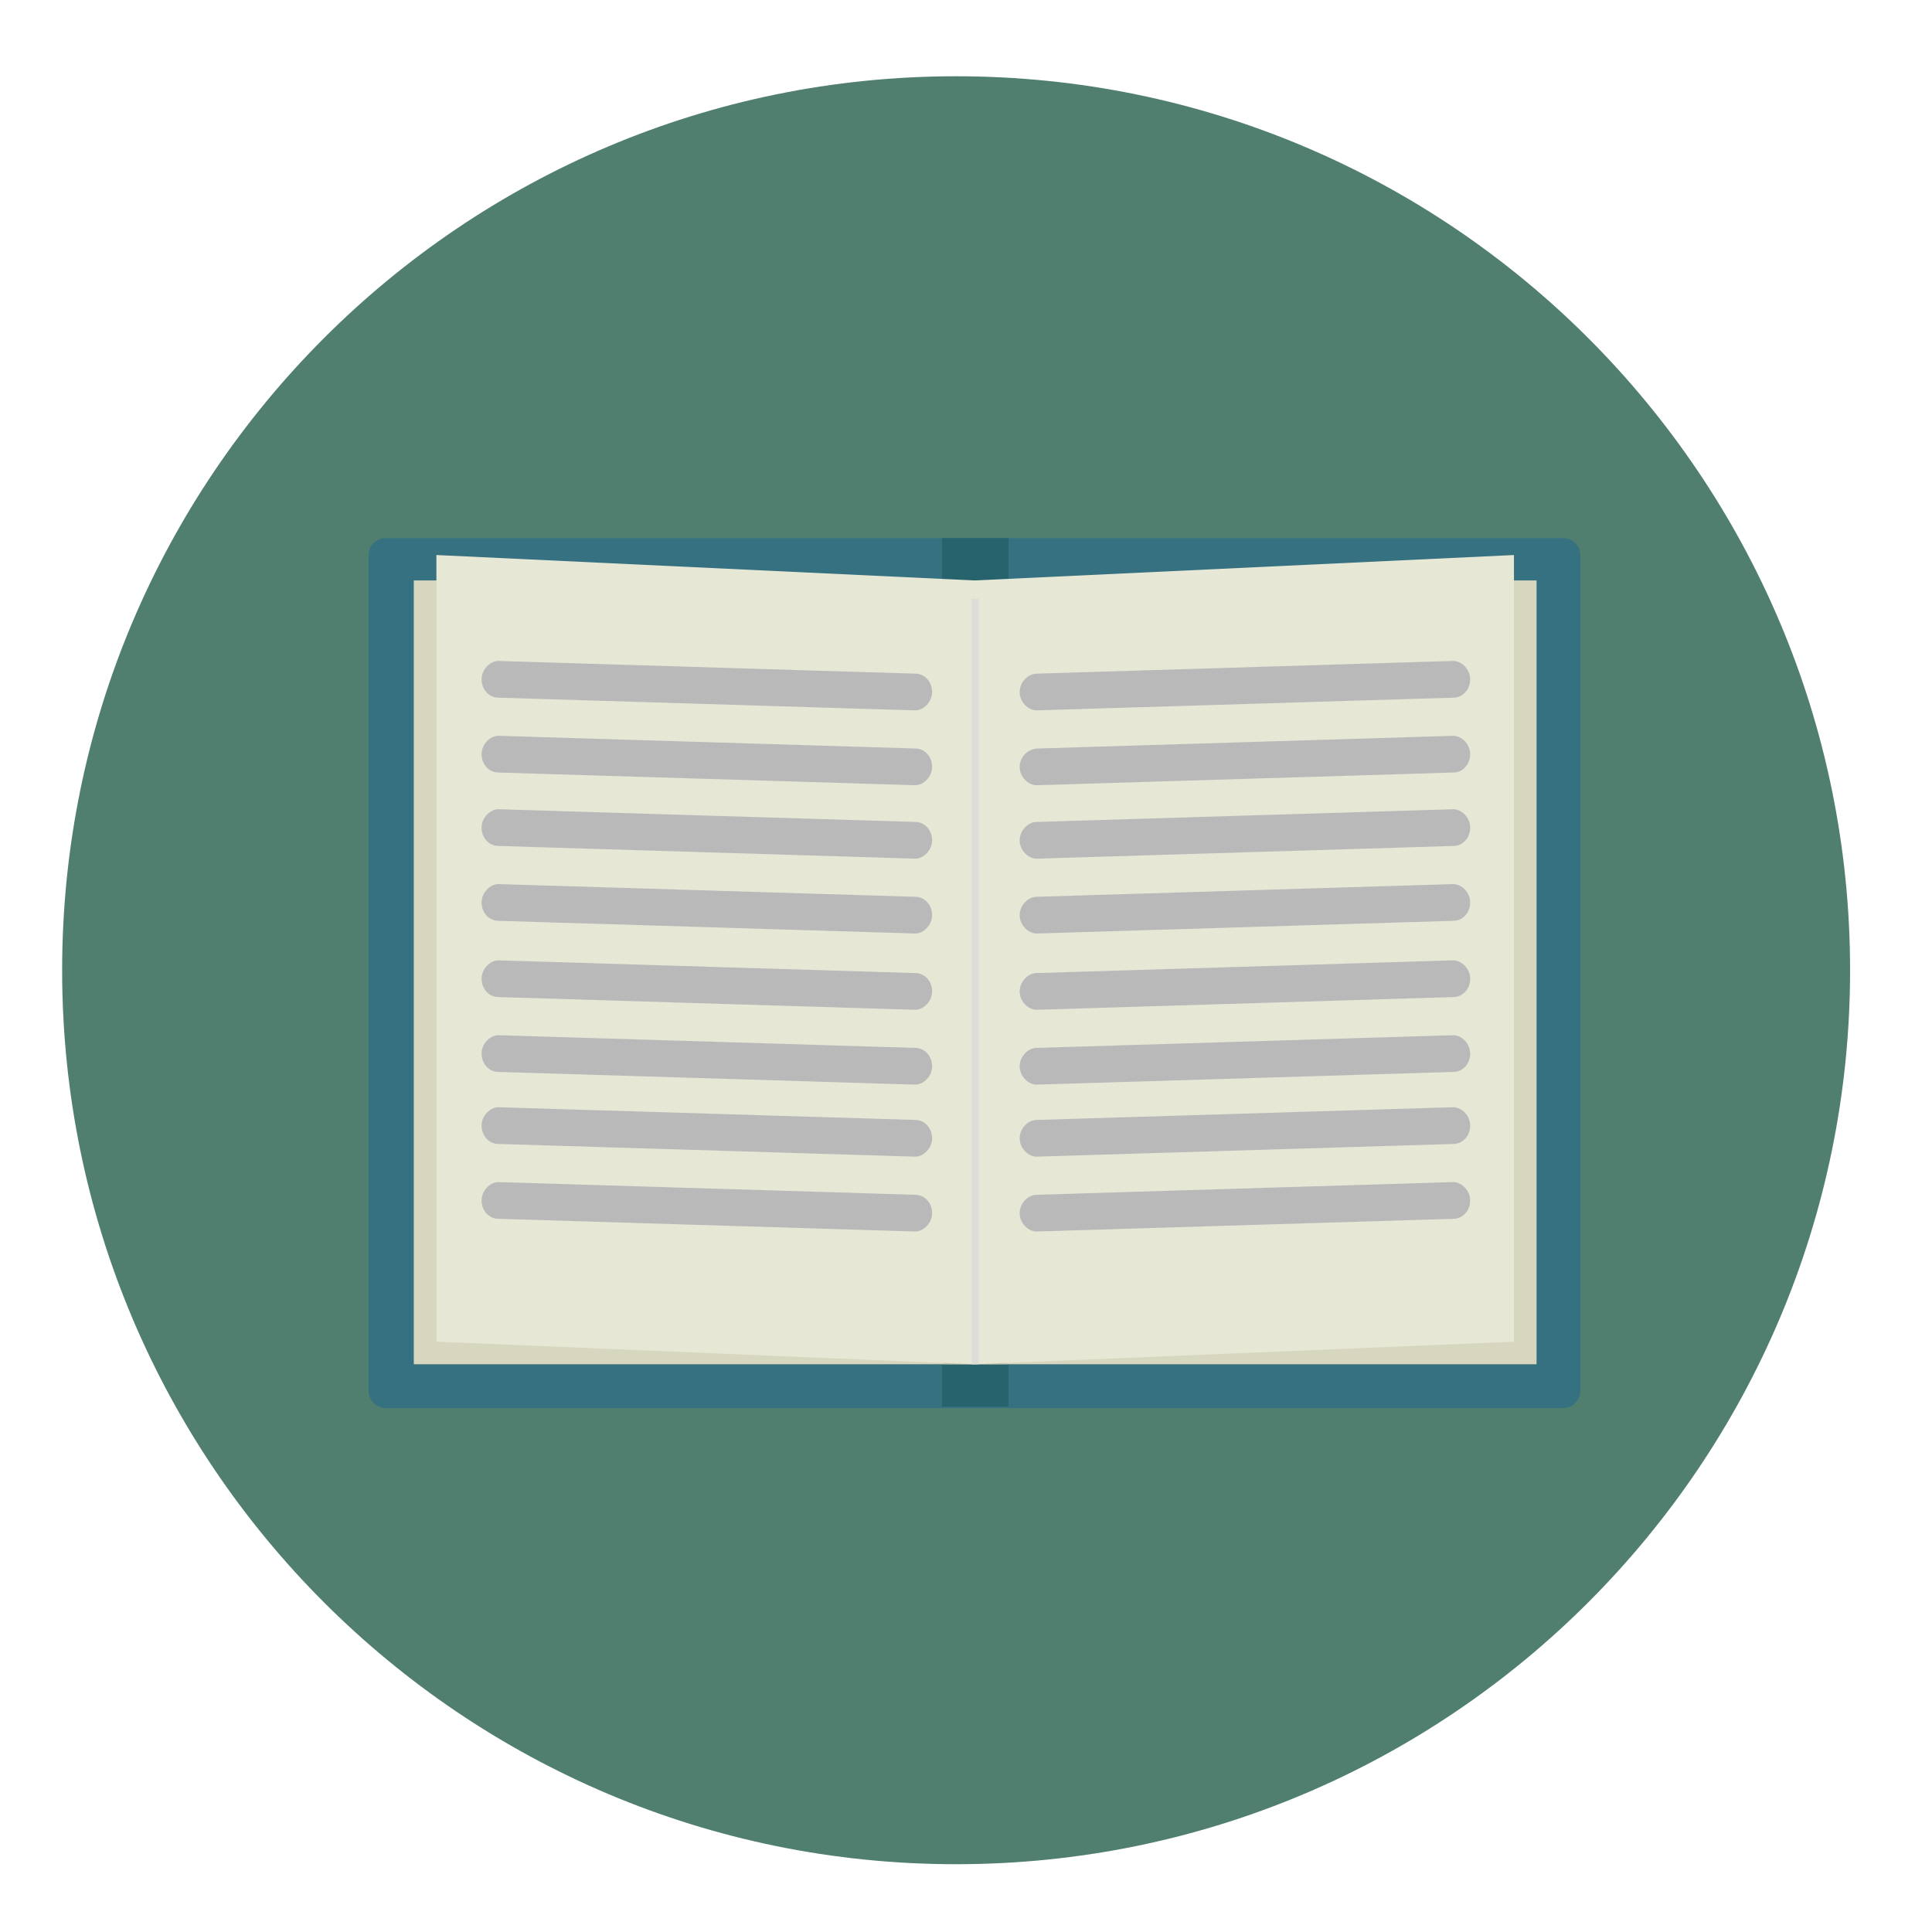
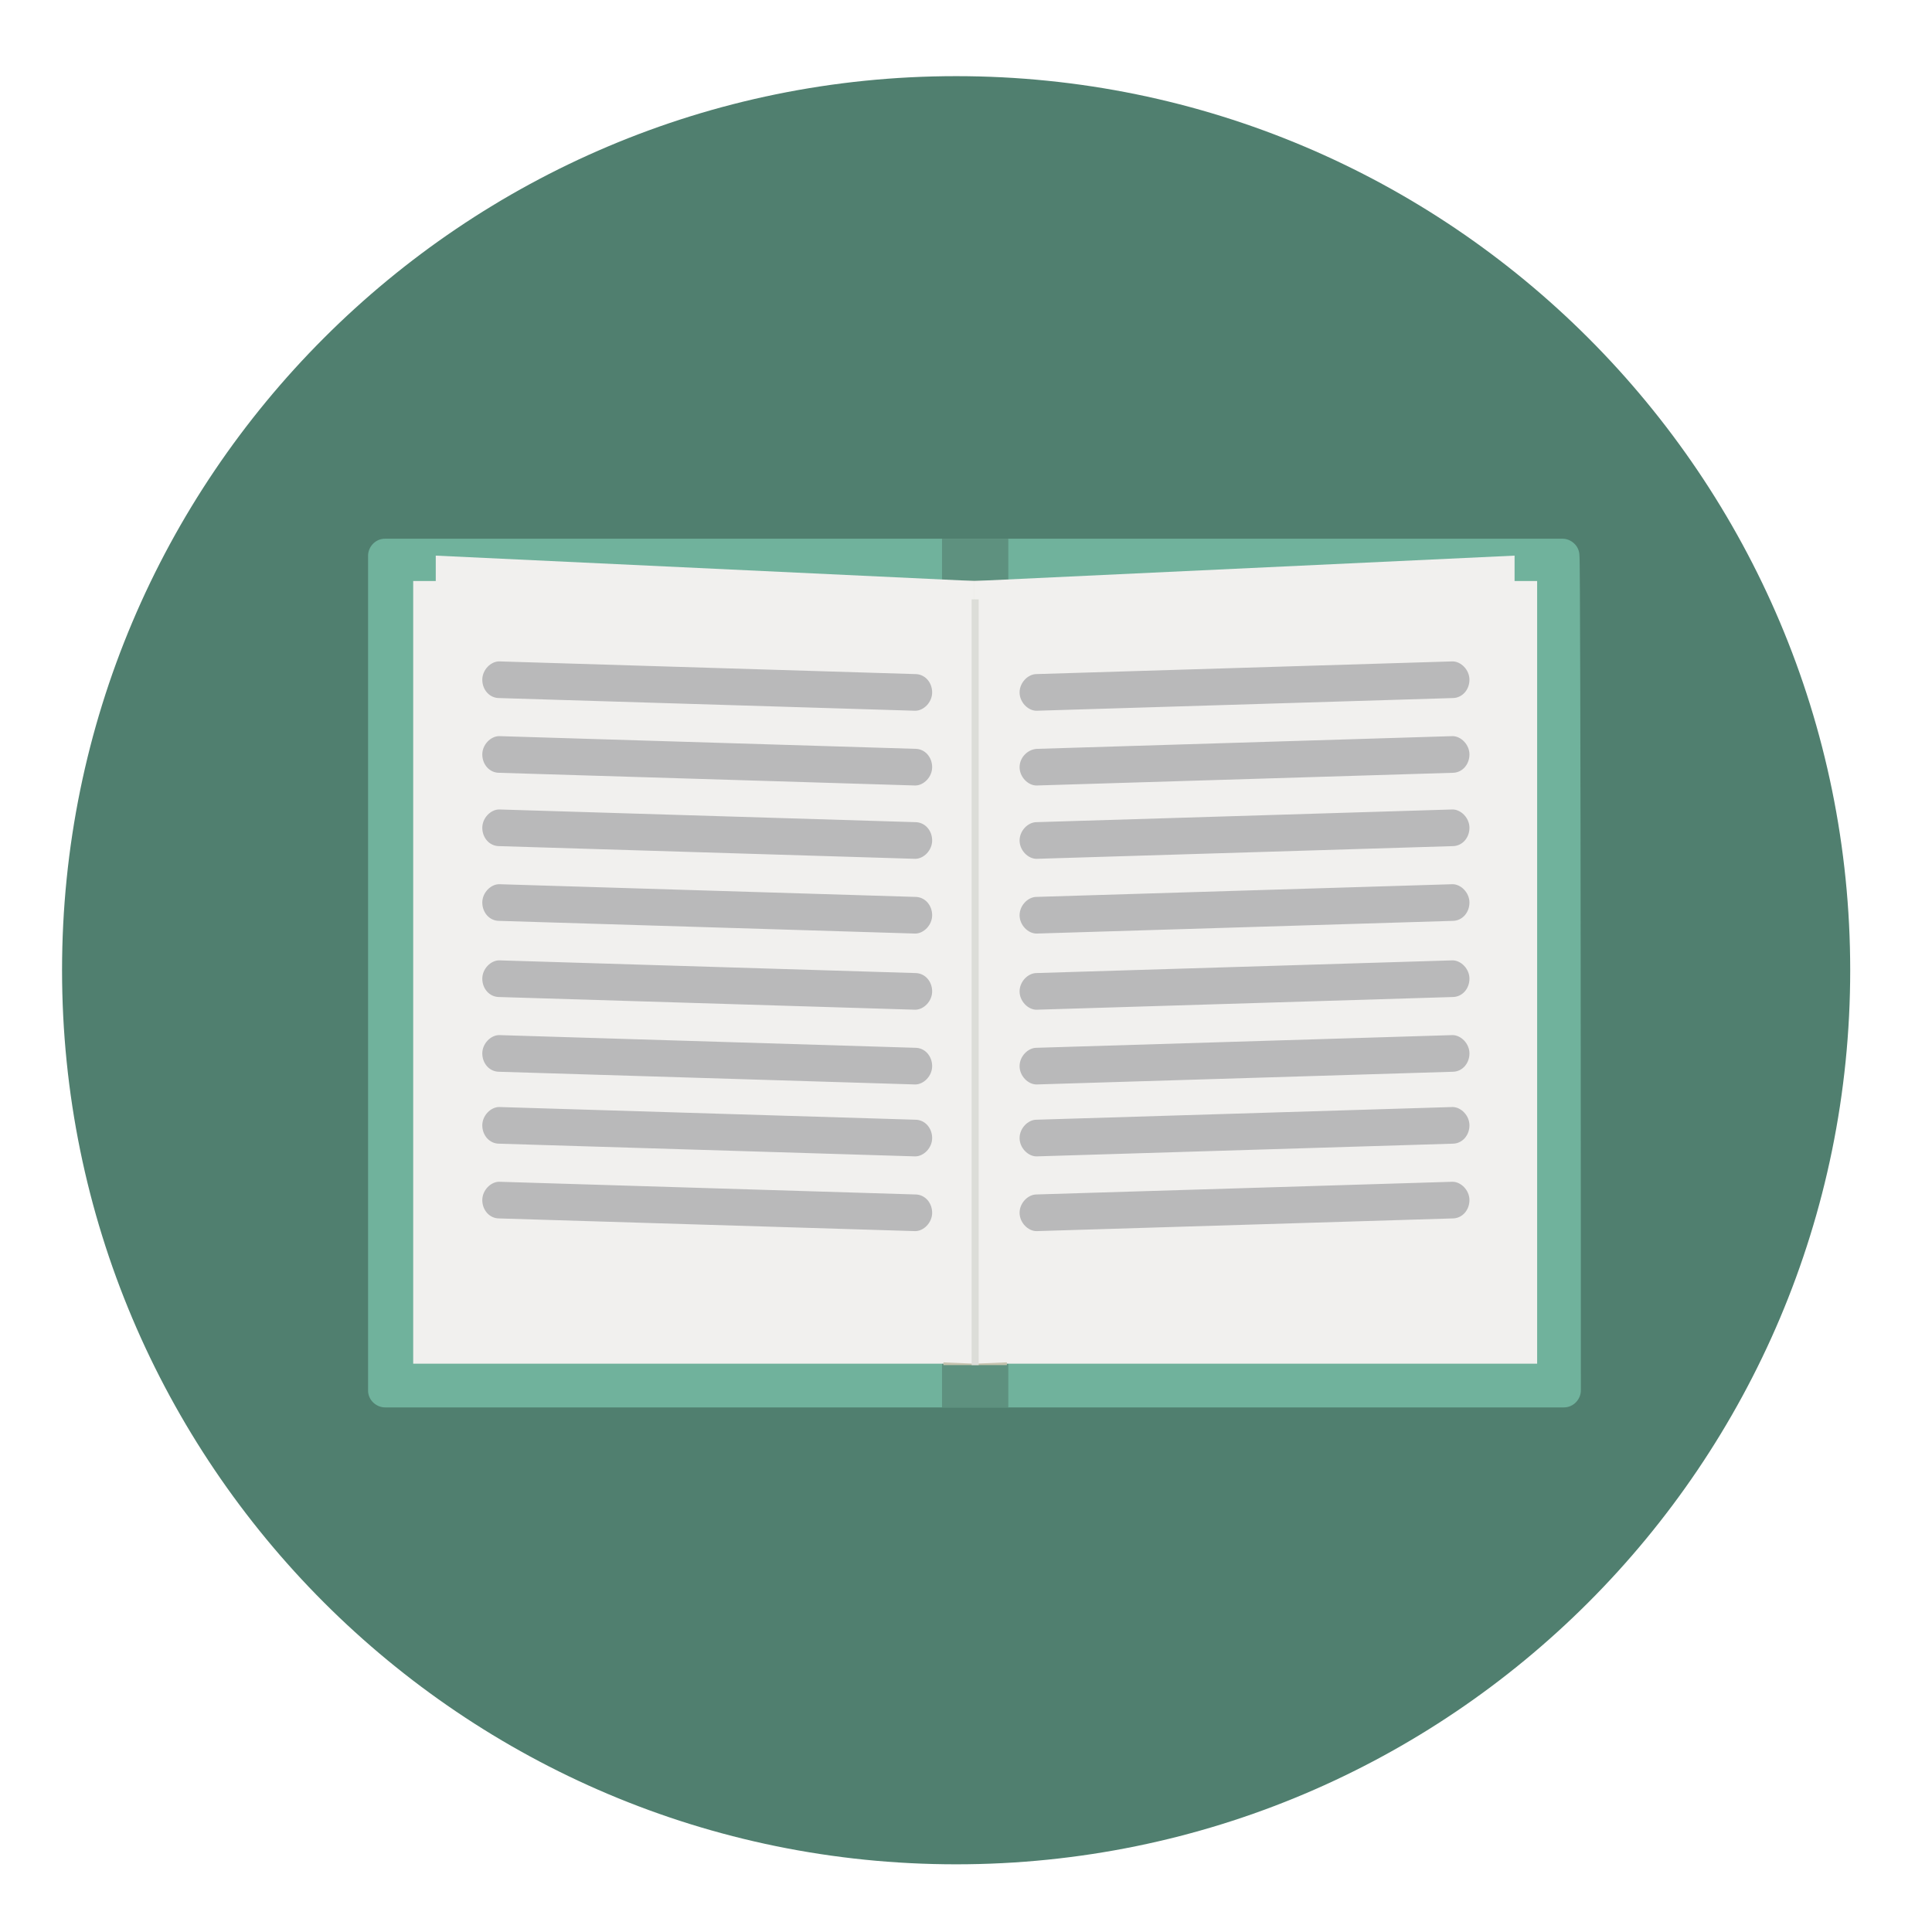
- <svg xmlns="http://www.w3.org/2000/svg" version="1.1" x="0px" y="0px" viewBox="0 0 136.8 136.8" enable-background="new 0 0 136.8 136.8" xml:space="preserve">
-   <g id="Layer_2" display="none">
-     <g display="inline">
-       <g>
-         <g>
-           <g>
-             <circle fill="#3289A3" cx="68.3" cy="68.5" r="63.5" />
-           </g>
-         </g>
-       </g>
-       <g>
-         <g>
-           <g>
-             <g>
-               <g>
-                 <path fill="#F5F5F5" d="M43.5,31.1c-2.4,0-4.3,1.9-4.3,4.3v68.5c0,2.4,1.9,4.3,4.3,4.3h49.2c2.4,0,4.3-1.9,4.3-4.3V51         L76.4,31.1H43.5z" />
-               </g>
-             </g>
-           </g>
-           <g>
-             <g>
-               <path fill="#E1E1E1" d="M97,51H80.7c-2.4,0-4.3-1.9-4.3-4.3V31.1L97,51z" />
-             </g>
-           </g>
-           <g>
-             <g>
-               <path fill="#C9C9C8" d="M91,56.8c0,0.7-0.6,1.3-1.3,1.3H46.9c-0.7,0-1.3-0.6-1.3-1.3l0,0c0-0.7,0.6-1.3,1.3-1.3h42.8        C90.4,55.5,91,56.1,91,56.8L91,56.8z" />
-             </g>
-           </g>
-           <g>
-             <g>
-               <path fill="#C9C9C8" d="M91,63.8c0,0.7-0.6,1.3-1.3,1.3H46.9c-0.7,0-1.3-0.6-1.3-1.3l0,0c0-0.7,0.6-1.3,1.3-1.3h42.8        C90.4,62.5,91,63.1,91,63.8L91,63.8z" />
-             </g>
-           </g>
-           <g>
-             <g>
-               <path fill="#C9C9C8" d="M91,70.5c0,0.7-0.6,1.3-1.3,1.3H46.9c-0.7,0-1.3-0.6-1.3-1.3l0,0c0-0.7,0.6-1.3,1.3-1.3h42.8        C90.4,69.2,91,69.8,91,70.5L91,70.5z" />
-             </g>
-           </g>
-           <g>
-             <g>
-               <path fill="#C9C9C8" d="M91,77.5c0,0.7-0.6,1.3-1.3,1.3H46.9c-0.7,0-1.3-0.6-1.3-1.3l0,0c0-0.7,0.6-1.3,1.3-1.3h42.8        C90.4,76.2,91,76.8,91,77.5L91,77.5z" />
-             </g>
-           </g>
-           <g>
-             <g>
-               <path fill="#C9C9C8" d="M69.3,83.2H46.9c-0.7,0-1.3,0.6-1.3,1.3c0,0.7,0.6,1.3,1.3,1.3h22.4c0.7,0,1.3-0.6,1.3-1.3        C70.6,83.8,70,83.2,69.3,83.2z" />
-             </g>
-           </g>
-         </g>
-       </g>
-     </g>
-   </g>
+ <svg xmlns="http://www.w3.org/2000/svg" version="1.1" id="Layer_1" x="0px" y="0px" viewBox="0 0 137 137" enable-background="new 0 0 137 137" xml:space="preserve">
  <g id="Layer_3">
    <g>
-       <circle fill="#507F6F" cx="67.7" cy="68.7" r="63.3" />
+       <circle fill="#507F6F" cx="67.8" cy="68.8" r="63.4" />
      <g>
-         <path fill="#357180" d="M111.9,98.5c0,0.6-0.5,1.2-1.2,1.2H27.3c-0.6,0-1.2-0.5-1.2-1.2V39.3c0-0.6,0.5-1.2,1.2-1.2h83.4     c0.6,0,1.2,0.5,1.2,1.2V98.5z" />
-         <rect x="66.7" y="38.1" fill="#27636D" width="4.7" height="61.5" />
-         <polygon fill="#D7D7BF" points="69,41.1 29.3,41.1 29.3,96.6 69,96.6 108.8,96.6 108.8,41.1    " />
-         <rect x="66.8" y="41.1" fill="#C5C3AE" width="4.5" height="55.5" />
-         <polygon fill="#E7E7D6" points="69,96.6 30.9,95 30.9,39.3 69,41.1    " />
-         <polygon fill="#E7E7D6" points="107.2,95 69,96.6 69,41.1 107.2,39.3    " />
-         <rect x="68.8" y="42.4" fill="#DCDDD8" width="0.5" height="54.2" />
+         <path fill="#70B29C" d="M112.1,98.6c0,0.6-0.5,1.2-1.2,1.2H27.3c-0.6,0-1.2-0.5-1.2-1.2V39.4c0-0.6,0.5-1.2,1.2-1.2h83.5     c0.6,0,1.2,0.5,1.2,1.2C112.1,39.4,112.1,98.6,112.1,98.6z" />
+         <rect x="66.8" y="38.2" fill="#5E917F" width="4.7" height="61.6" />
+         <polygon fill="#F1F0EE" points="69.1,41.2 29.3,41.2 29.3,96.7 69.1,96.7 109,96.7 109,41.2    " />
+         <rect x="66.9" y="41.2" fill="#C5C3AE" width="4.5" height="55.6" />
+         <polygon fill="#F1F0EE" points="69.1,96.7 30.9,95.1 30.9,39.4 69.1,41.2    " />
+         <polygon fill="#F1F0EE" points="107.4,95.1 69.1,96.7 69.1,41.2 107.4,39.4    " />
+         <rect x="68.9" y="42.5" fill="#DCDDD8" width="0.5" height="54.3" />
        <g>
-           <path fill="#B9B9BA" d="M66,49c0,0.7-0.6,1.3-1.2,1.3l-29.5-0.9c-0.7,0-1.2-0.6-1.2-1.3l0,0c0-0.7,0.6-1.3,1.2-1.3l29.5,0.9      C65.5,47.7,66,48.3,66,49L66,49z" />
-           <path fill="#B9B9BA" d="M66,54.3c0,0.7-0.6,1.3-1.2,1.3l-29.5-0.9c-0.7,0-1.2-0.6-1.2-1.3l0,0c0-0.7,0.6-1.3,1.2-1.3L64.8,53      C65.5,53,66,53.6,66,54.3L66,54.3z" />
-           <path fill="#B9B9BA" d="M66,59.5c0,0.7-0.6,1.3-1.2,1.3l-29.5-0.9c-0.7,0-1.2-0.6-1.2-1.3l0,0c0-0.7,0.6-1.3,1.2-1.3l29.5,0.9      C65.5,58.2,66,58.8,66,59.5L66,59.5z" />
-           <path fill="#B9B9BA" d="M66,64.8c0,0.7-0.6,1.3-1.2,1.3l-29.5-0.9c-0.7,0-1.2-0.6-1.2-1.3l0,0c0-0.7,0.6-1.3,1.2-1.3l29.5,0.9      C65.5,63.5,66,64.1,66,64.8L66,64.8z" />
-           <path fill="#B9B9BA" d="M66,70.2c0,0.7-0.6,1.3-1.2,1.3l-29.5-0.9c-0.7,0-1.2-0.6-1.2-1.3l0,0c0-0.7,0.6-1.3,1.2-1.3l29.5,0.9      C65.5,68.9,66,69.5,66,70.2L66,70.2z" />
-           <path fill="#B9B9BA" d="M66,75.5c0,0.7-0.6,1.3-1.2,1.3l-29.5-0.9c-0.7,0-1.2-0.6-1.2-1.3l0,0c0-0.7,0.6-1.3,1.2-1.3l29.5,0.9      C65.5,74.2,66,74.8,66,75.5L66,75.5z" />
-           <path fill="#B9B9BA" d="M66,80.6c0,0.7-0.6,1.3-1.2,1.3l-29.5-0.9c-0.7,0-1.2-0.6-1.2-1.3l0,0c0-0.7,0.6-1.3,1.2-1.3l29.5,0.9      C65.5,79.3,66,79.9,66,80.6L66,80.6z" />
-           <path fill="#B9B9BA" d="M66,85.9c0,0.7-0.6,1.3-1.2,1.3l-29.5-0.9c-0.7,0-1.2-0.6-1.2-1.3l0,0c0-0.7,0.6-1.3,1.2-1.3l29.5,0.9      C65.5,84.6,66,85.2,66,85.9L66,85.9z" />
+           <path fill="#B9B9BA" d="M66.1,49.1c0,0.7-0.6,1.3-1.2,1.3l-29.5-0.9c-0.7,0-1.2-0.6-1.2-1.3l0,0c0-0.7,0.6-1.3,1.2-1.3l29.5,0.9      C65.6,47.8,66.1,48.4,66.1,49.1L66.1,49.1z" />
+           <path fill="#B9B9BA" d="M66.1,54.4c0,0.7-0.6,1.3-1.2,1.3l-29.5-0.9c-0.7,0-1.2-0.6-1.2-1.3l0,0c0-0.7,0.6-1.3,1.2-1.3l29.5,0.9      C65.6,53.1,66.1,53.7,66.1,54.4L66.1,54.4z" />
+           <path fill="#B9B9BA" d="M66.1,59.6c0,0.7-0.6,1.3-1.2,1.3L35.4,60c-0.7,0-1.2-0.6-1.2-1.3l0,0c0-0.7,0.6-1.3,1.2-1.3l29.5,0.9      C65.6,58.3,66.1,58.9,66.1,59.6L66.1,59.6z" />
+           <path fill="#B9B9BA" d="M66.1,64.9c0,0.7-0.6,1.3-1.2,1.3l-29.5-0.9c-0.7,0-1.2-0.6-1.2-1.3l0,0c0-0.7,0.6-1.3,1.2-1.3l29.5,0.9      C65.6,63.6,66.1,64.2,66.1,64.9L66.1,64.9z" />
+           <path fill="#B9B9BA" d="M66.1,70.3c0,0.7-0.6,1.3-1.2,1.3l-29.5-0.9c-0.7,0-1.2-0.6-1.2-1.3l0,0c0-0.7,0.6-1.3,1.2-1.3L64.9,69      C65.6,69,66.1,69.6,66.1,70.3L66.1,70.3z" />
+           <path fill="#B9B9BA" d="M66.1,75.6c0,0.7-0.6,1.3-1.2,1.3L35.4,76c-0.7,0-1.2-0.6-1.2-1.3l0,0c0-0.7,0.6-1.3,1.2-1.3l29.5,0.9      C65.6,74.3,66.1,74.9,66.1,75.6L66.1,75.6z" />
+           <path fill="#B9B9BA" d="M66.1,80.7c0,0.7-0.6,1.3-1.2,1.3l-29.5-0.9c-0.7,0-1.2-0.6-1.2-1.3l0,0c0-0.7,0.6-1.3,1.2-1.3l29.5,0.9      C65.6,79.4,66.1,80,66.1,80.7L66.1,80.7z" />
+           <path fill="#B9B9BA" d="M66.1,86c0,0.7-0.6,1.3-1.2,1.3l-29.5-0.9c-0.7,0-1.2-0.6-1.2-1.3l0,0c0-0.7,0.6-1.3,1.2-1.3l29.5,0.9      C65.6,84.7,66.1,85.3,66.1,86L66.1,86z" />
        </g>
        <g>
-           <path fill="#B9B9BA" d="M72.2,49c0,0.7,0.6,1.3,1.2,1.3l29.5-0.9c0.7,0,1.2-0.6,1.2-1.3l0,0c0-0.7-0.6-1.3-1.2-1.3l-29.5,0.9      C72.8,47.7,72.2,48.3,72.2,49L72.2,49z" />
-           <path fill="#B9B9BA" d="M72.2,54.3c0,0.7,0.6,1.3,1.2,1.3l29.5-0.9c0.7,0,1.2-0.6,1.2-1.3l0,0c0-0.7-0.6-1.3-1.2-1.3L73.5,53      C72.8,53,72.2,53.6,72.2,54.3L72.2,54.3z" />
-           <path fill="#B9B9BA" d="M72.2,59.5c0,0.7,0.6,1.3,1.2,1.3l29.5-0.9c0.7,0,1.2-0.6,1.2-1.3l0,0c0-0.7-0.6-1.3-1.2-1.3l-29.5,0.9      C72.8,58.2,72.2,58.8,72.2,59.5L72.2,59.5z" />
-           <path fill="#B9B9BA" d="M72.2,64.8c0,0.7,0.6,1.3,1.2,1.3l29.5-0.9c0.7,0,1.2-0.6,1.2-1.3l0,0c0-0.7-0.6-1.3-1.2-1.3l-29.5,0.9      C72.8,63.5,72.2,64.1,72.2,64.8L72.2,64.8z" />
-           <path fill="#B9B9BA" d="M72.2,70.2c0,0.7,0.6,1.3,1.2,1.3l29.5-0.9c0.7,0,1.2-0.6,1.2-1.3l0,0c0-0.7-0.6-1.3-1.2-1.3l-29.5,0.9      C72.8,68.9,72.2,69.5,72.2,70.2L72.2,70.2z" />
-           <path fill="#B9B9BA" d="M72.2,75.5c0,0.7,0.6,1.3,1.2,1.3l29.5-0.9c0.7,0,1.2-0.6,1.2-1.3l0,0c0-0.7-0.6-1.3-1.2-1.3l-29.5,0.9      C72.8,74.2,72.2,74.8,72.2,75.5L72.2,75.5z" />
-           <path fill="#B9B9BA" d="M72.2,80.6c0,0.7,0.6,1.3,1.2,1.3l29.5-0.9c0.7,0,1.2-0.6,1.2-1.3l0,0c0-0.7-0.6-1.3-1.2-1.3l-29.5,0.9      C72.8,79.3,72.2,79.9,72.2,80.6L72.2,80.6z" />
-           <path fill="#B9B9BA" d="M72.2,85.9c0,0.7,0.6,1.3,1.2,1.3l29.5-0.9c0.7,0,1.2-0.6,1.2-1.3l0,0c0-0.7-0.6-1.3-1.2-1.3l-29.5,0.9      C72.8,84.6,72.2,85.2,72.2,85.9L72.2,85.9z" />
+           <path fill="#B9B9BA" d="M72.3,49.1c0,0.7,0.6,1.3,1.2,1.3l29.5-0.9c0.7,0,1.2-0.6,1.2-1.3l0,0c0-0.7-0.6-1.3-1.2-1.3l-29.5,0.9      C72.9,47.8,72.3,48.4,72.3,49.1L72.3,49.1z" />
+           <path fill="#B9B9BA" d="M72.3,54.4c0,0.7,0.6,1.3,1.2,1.3l29.5-0.9c0.7,0,1.2-0.6,1.2-1.3l0,0c0-0.7-0.6-1.3-1.2-1.3l-29.4,0.9      C72.9,53.1,72.3,53.7,72.3,54.4L72.3,54.4z" />
+           <path fill="#B9B9BA" d="M72.3,59.6c0,0.7,0.6,1.3,1.2,1.3L103,60c0.7,0,1.2-0.6,1.2-1.3l0,0c0-0.7-0.6-1.3-1.2-1.3l-29.5,0.9      C72.9,58.3,72.3,58.9,72.3,59.6L72.3,59.6z" />
+           <path fill="#B9B9BA" d="M72.3,64.9c0,0.7,0.6,1.3,1.2,1.3l29.5-0.9c0.7,0,1.2-0.6,1.2-1.3l0,0c0-0.7-0.6-1.3-1.2-1.3l-29.5,0.9      C72.9,63.6,72.3,64.2,72.3,64.9L72.3,64.9z" />
+           <path fill="#B9B9BA" d="M72.3,70.3c0,0.7,0.6,1.3,1.2,1.3l29.5-0.9c0.7,0,1.2-0.6,1.2-1.3l0,0c0-0.7-0.6-1.3-1.2-1.3L73.5,69      C72.9,69,72.3,69.6,72.3,70.3L72.3,70.3z" />
+           <path fill="#B9B9BA" d="M72.3,75.6c0,0.7,0.6,1.3,1.2,1.3L103,76c0.7,0,1.2-0.6,1.2-1.3l0,0c0-0.7-0.6-1.3-1.2-1.3l-29.5,0.9      C72.9,74.3,72.3,74.9,72.3,75.6L72.3,75.6z" />
+           <path fill="#B9B9BA" d="M72.3,80.7c0,0.7,0.6,1.3,1.2,1.3l29.5-0.9c0.7,0,1.2-0.6,1.2-1.3l0,0c0-0.7-0.6-1.3-1.2-1.3l-29.5,0.9      C72.9,79.4,72.3,80,72.3,80.7L72.3,80.7z" />
+           <path fill="#B9B9BA" d="M72.3,86c0,0.7,0.6,1.3,1.2,1.3l29.5-0.9c0.7,0,1.2-0.6,1.2-1.3l0,0c0-0.7-0.6-1.3-1.2-1.3l-29.5,0.9      C72.9,84.7,72.3,85.3,72.3,86L72.3,86z" />
        </g>
      </g>
    </g>
  </g>
</svg>
